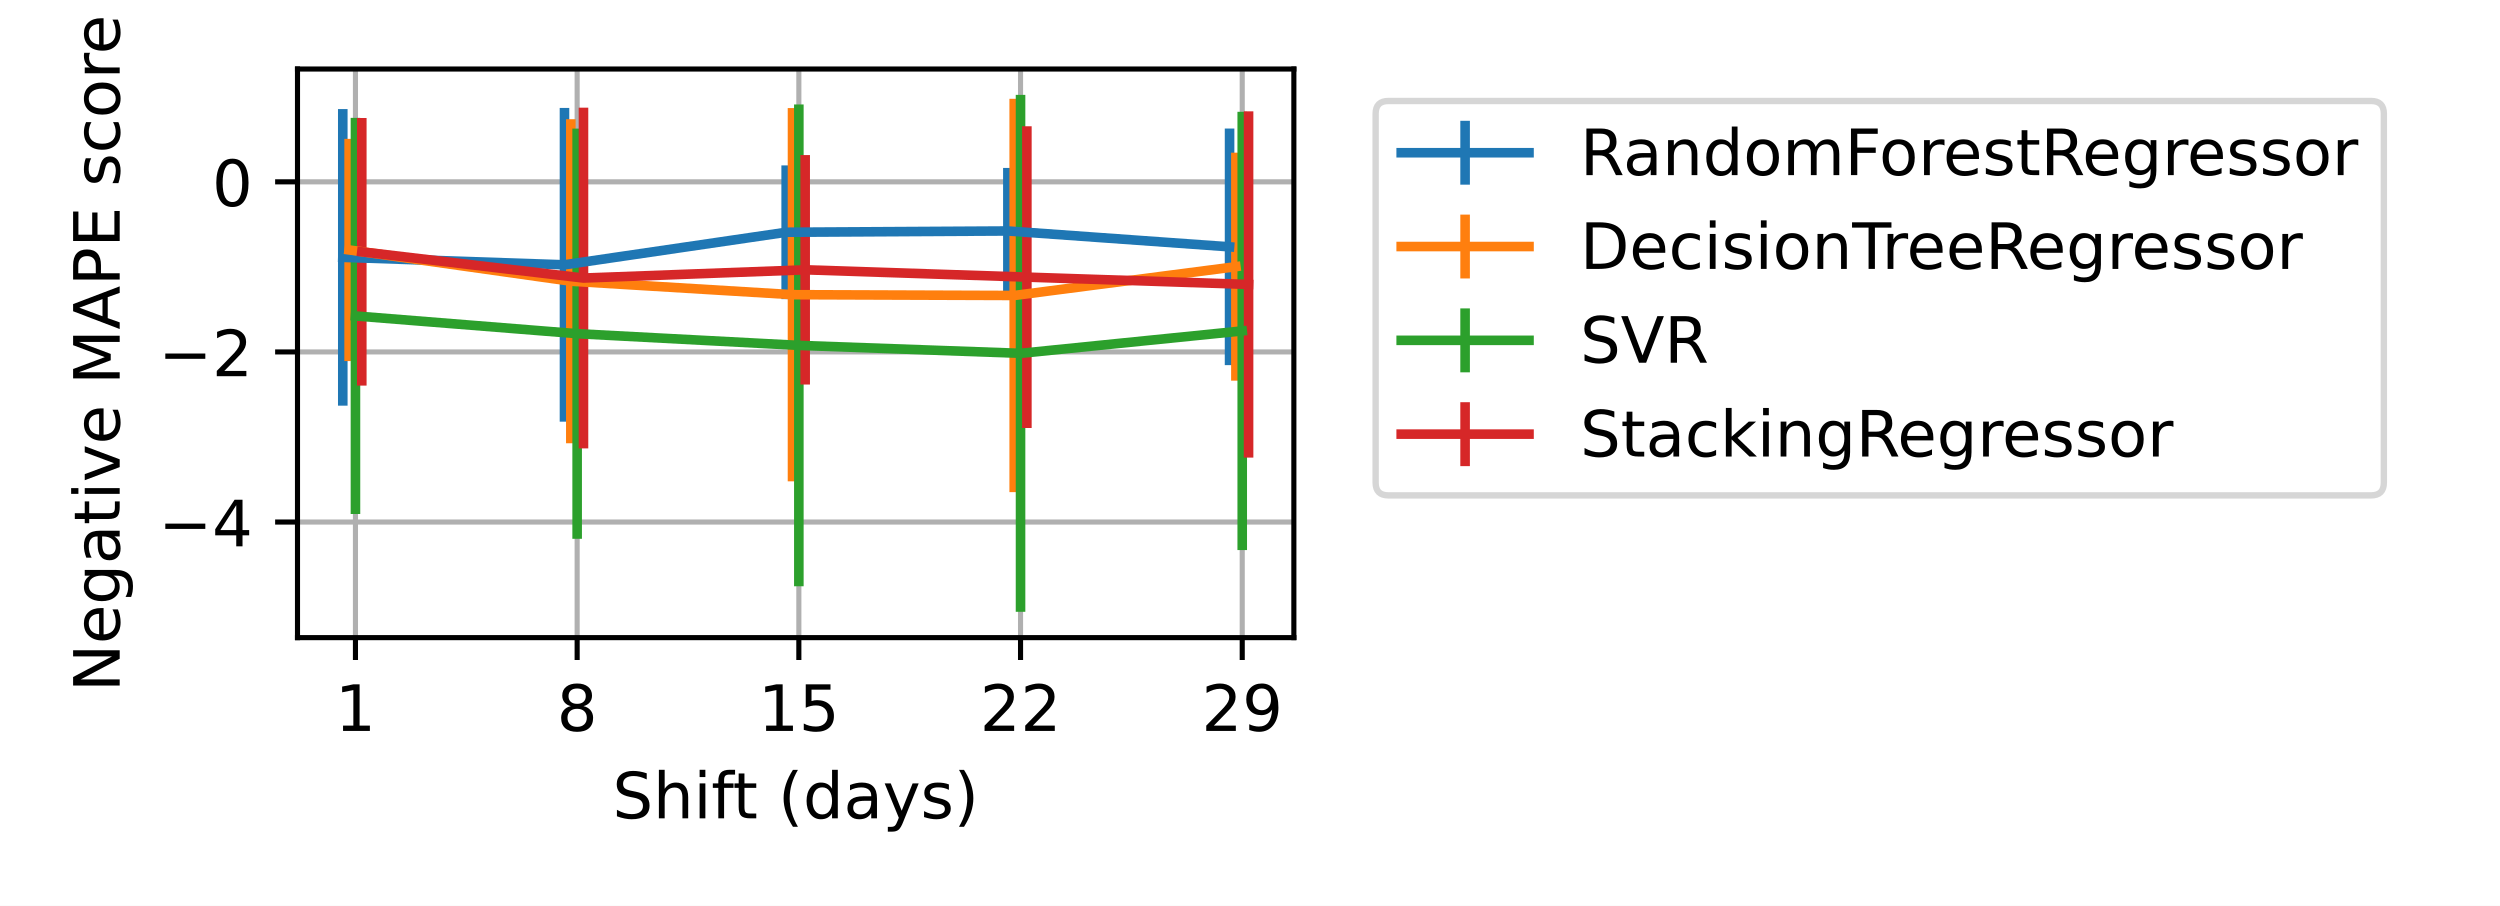
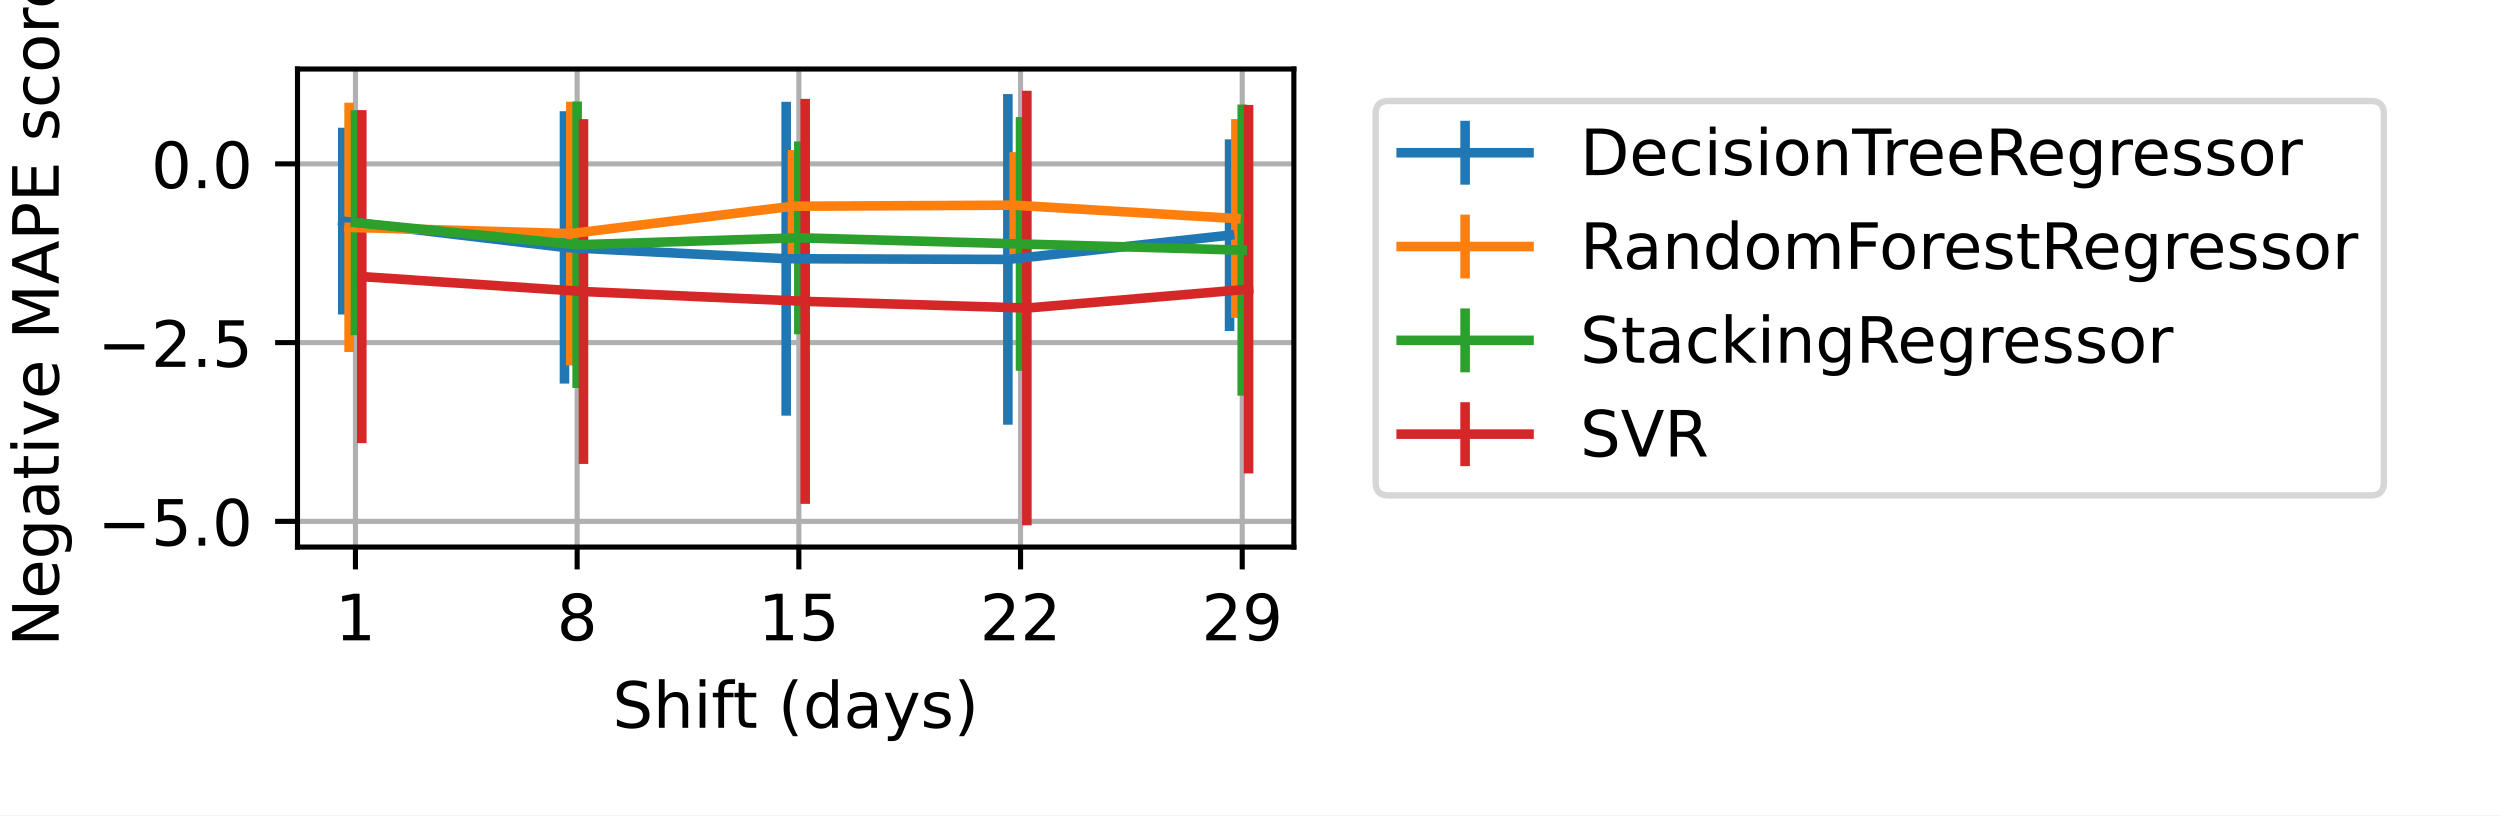
- <svg xmlns="http://www.w3.org/2000/svg" xmlns:xlink="http://www.w3.org/1999/xlink" height="141.732pt" version="1.1" viewBox="0 0 391.181 141.732" width="391.181pt">
+ <svg xmlns="http://www.w3.org/2000/svg" xmlns:xlink="http://www.w3.org/1999/xlink" height="127.559pt" version="1.1" viewBox="0 0 391.181 127.559" width="391.181pt">
  <defs>
    <style type="text/css">*{stroke-linecap:butt;stroke-linejoin:round;}</style>
  </defs>
  <g id="figure_1">
    <g id="patch_1">
-       <path d="M 0 141.732  L 391.181 141.732  L 391.181 0  L 0 0  z " style="fill:#ffffff;" />
+       <path d="M 0 127.559  L 391.181 127.559  L 391.181 0  L 0 0  z " style="fill:#ffffff;" />
    </g>
    <g id="axes_1">
      <g id="patch_2">
-         <path d="M 46.55 99.772  L 202.453 99.772  L 202.453 10.8  L 46.55 10.8  z " style="fill:#ffffff;" />
+         <path d="M 46.55 85.599  L 202.453 85.599  L 202.453 10.8  L 46.55 10.8  z " style="fill:#ffffff;" />
      </g>
      <g id="matplotlib.axis_1">
        <g id="xtick_1">
          <g id="line2d_1">
-             <path clip-path="url(#p290bc2256a)" d="M 55.619 99.772  L 55.619 10.8  " style="fill:none;stroke:#b0b0b0;stroke-linecap:square;stroke-width:0.8;" />
+             <path clip-path="url(#p3c554e17c8)" d="M 55.619 85.599  L 55.619 10.8  " style="fill:none;stroke:#b0b0b0;stroke-linecap:square;stroke-width:0.8;" />
          </g>
          <g id="line2d_2">
            <defs>
-               <path d="M 0 0  L 0 3.5  " id="m33252df180" style="stroke:#000000;stroke-width:0.8;" />
-             </defs>
-             <g>
-               <use style="stroke:#000000;stroke-width:0.8;" x="55.619" xlink:href="#m33252df180" y="99.772" />
+               <path d="M 0 0  L 0 3.5  " id="m504c24f1c9" style="stroke:#000000;stroke-width:0.8;" />
+             </defs>
+             <g>
+               <use style="stroke:#000000;stroke-width:0.8;" x="55.619" xlink:href="#m504c24f1c9" y="85.599" />
            </g>
          </g>
          <g id="text_1">
-             <g transform="translate(52.43748 114.3707)scale(0.1 -0.1)">
+             <g transform="translate(52.43748 100.1975)scale(0.1 -0.1)">
              <defs>
                <path d="M 794 531  L 1825 531  L 1825 4091  L 703 3866  L 703 4441  L 1819 4666  L 2450 4666  L 2450 531  L 3481 531  L 3481 0  L 794 0  L 794 531  z " id="DejaVuSans-31" transform="scale(0.015625)" />
              </defs>
              <use xlink:href="#DejaVuSans-31" />
            </g>
          </g>
        </g>
        <g id="xtick_2">
          <g id="line2d_3">
-             <path clip-path="url(#p290bc2256a)" d="M 90.308 99.772  L 90.308 10.8  " style="fill:none;stroke:#b0b0b0;stroke-linecap:square;stroke-width:0.8;" />
+             <path clip-path="url(#p3c554e17c8)" d="M 90.308 85.599  L 90.308 10.8  " style="fill:none;stroke:#b0b0b0;stroke-linecap:square;stroke-width:0.8;" />
          </g>
          <g id="line2d_4">
            <g>
-               <use style="stroke:#000000;stroke-width:0.8;" x="90.308" xlink:href="#m33252df180" y="99.772" />
+               <use style="stroke:#000000;stroke-width:0.8;" x="90.308" xlink:href="#m504c24f1c9" y="85.599" />
            </g>
          </g>
          <g id="text_2">
-             <g transform="translate(87.1266 114.3707)scale(0.1 -0.1)">
+             <g transform="translate(87.1266 100.1975)scale(0.1 -0.1)">
              <defs>
                <path d="M 2034 2216  Q 1584 2216 1326 1975  Q 1069 1734 1069 1313  Q 1069 891 1326 650  Q 1584 409 2034 409  Q 2484 409 2743 651  Q 3003 894 3003 1313  Q 3003 1734 2745 1975  Q 2488 2216 2034 2216  z M 1403 2484  Q 997 2584 770 2862  Q 544 3141 544 3541  Q 544 4100 942 4425  Q 1341 4750 2034 4750  Q 2731 4750 3128 4425  Q 3525 4100 3525 3541  Q 3525 3141 3298 2862  Q 3072 2584 2669 2484  Q 3125 2378 3379 2068  Q 3634 1759 3634 1313  Q 3634 634 3220 271  Q 2806 -91 2034 -91  Q 1263 -91 848 271  Q 434 634 434 1313  Q 434 1759 690 2068  Q 947 2378 1403 2484  z M 1172 3481  Q 1172 3119 1398 2916  Q 1625 2713 2034 2713  Q 2441 2713 2670 2916  Q 2900 3119 2900 3481  Q 2900 3844 2670 4047  Q 2441 4250 2034 4250  Q 1625 4250 1398 4047  Q 1172 3844 1172 3481  z " id="DejaVuSans-38" transform="scale(0.015625)" />
              </defs>
              <use xlink:href="#DejaVuSans-38" />
            </g>
          </g>
        </g>
        <g id="xtick_3">
          <g id="line2d_5">
-             <path clip-path="url(#p290bc2256a)" d="M 124.997 99.772  L 124.997 10.8  " style="fill:none;stroke:#b0b0b0;stroke-linecap:square;stroke-width:0.8;" />
+             <path clip-path="url(#p3c554e17c8)" d="M 124.997 85.599  L 124.997 10.8  " style="fill:none;stroke:#b0b0b0;stroke-linecap:square;stroke-width:0.8;" />
          </g>
          <g id="line2d_6">
            <g>
-               <use style="stroke:#000000;stroke-width:0.8;" x="124.997" xlink:href="#m33252df180" y="99.772" />
+               <use style="stroke:#000000;stroke-width:0.8;" x="124.997" xlink:href="#m504c24f1c9" y="85.599" />
            </g>
          </g>
          <g id="text_3">
-             <g transform="translate(118.6345 114.3707)scale(0.1 -0.1)">
+             <g transform="translate(118.6345 100.1975)scale(0.1 -0.1)">
              <defs>
                <path d="M 691 4666  L 3169 4666  L 3169 4134  L 1269 4134  L 1269 2991  Q 1406 3038 1543 3061  Q 1681 3084 1819 3084  Q 2600 3084 3056 2656  Q 3513 2228 3513 1497  Q 3513 744 3044 326  Q 2575 -91 1722 -91  Q 1428 -91 1123 -41  Q 819 9 494 109  L 494 744  Q 775 591 1075 516  Q 1375 441 1709 441  Q 2250 441 2565 725  Q 2881 1009 2881 1497  Q 2881 1984 2565 2268  Q 2250 2553 1709 2553  Q 1456 2553 1204 2497  Q 953 2441 691 2322  L 691 4666  z " id="DejaVuSans-35" transform="scale(0.015625)" />
              </defs>
              <use xlink:href="#DejaVuSans-31" />
              <use x="63.623" xlink:href="#DejaVuSans-35" />
            </g>
          </g>
        </g>
        <g id="xtick_4">
          <g id="line2d_7">
-             <path clip-path="url(#p290bc2256a)" d="M 159.686 99.772  L 159.686 10.8  " style="fill:none;stroke:#b0b0b0;stroke-linecap:square;stroke-width:0.8;" />
+             <path clip-path="url(#p3c554e17c8)" d="M 159.686 85.599  L 159.686 10.8  " style="fill:none;stroke:#b0b0b0;stroke-linecap:square;stroke-width:0.8;" />
          </g>
          <g id="line2d_8">
            <g>
-               <use style="stroke:#000000;stroke-width:0.8;" x="159.686" xlink:href="#m33252df180" y="99.772" />
+               <use style="stroke:#000000;stroke-width:0.8;" x="159.686" xlink:href="#m504c24f1c9" y="85.599" />
            </g>
          </g>
          <g id="text_4">
-             <g transform="translate(153.3236 114.3707)scale(0.1 -0.1)">
+             <g transform="translate(153.3236 100.1975)scale(0.1 -0.1)">
              <defs>
                <path d="M 1228 531  L 3431 531  L 3431 0  L 469 0  L 469 531  Q 828 903 1448 1529  Q 2069 2156 2228 2338  Q 2531 2678 2651 2914  Q 2772 3150 2772 3378  Q 2772 3750 2511 3984  Q 2250 4219 1831 4219  Q 1534 4219 1204 4116  Q 875 4013 500 3803  L 500 4441  Q 881 4594 1212 4672  Q 1544 4750 1819 4750  Q 2544 4750 2975 4387  Q 3406 4025 3406 3419  Q 3406 3131 3298 2873  Q 3191 2616 2906 2266  Q 2828 2175 2409 1742  Q 1991 1309 1228 531  z " id="DejaVuSans-32" transform="scale(0.015625)" />
              </defs>
              <use xlink:href="#DejaVuSans-32" />
              <use x="63.623" xlink:href="#DejaVuSans-32" />
            </g>
          </g>
        </g>
        <g id="xtick_5">
          <g id="line2d_9">
-             <path clip-path="url(#p290bc2256a)" d="M 194.375 99.772  L 194.375 10.8  " style="fill:none;stroke:#b0b0b0;stroke-linecap:square;stroke-width:0.8;" />
+             <path clip-path="url(#p3c554e17c8)" d="M 194.375 85.599  L 194.375 10.8  " style="fill:none;stroke:#b0b0b0;stroke-linecap:square;stroke-width:0.8;" />
          </g>
          <g id="line2d_10">
            <g>
-               <use style="stroke:#000000;stroke-width:0.8;" x="194.375" xlink:href="#m33252df180" y="99.772" />
+               <use style="stroke:#000000;stroke-width:0.8;" x="194.375" xlink:href="#m504c24f1c9" y="85.599" />
            </g>
          </g>
          <g id="text_5">
-             <g transform="translate(188.0127 114.3707)scale(0.1 -0.1)">
+             <g transform="translate(188.0127 100.1975)scale(0.1 -0.1)">
              <defs>
                <path d="M 703 97  L 703 672  Q 941 559 1184 500  Q 1428 441 1663 441  Q 2288 441 2617 861  Q 2947 1281 2994 2138  Q 2813 1869 2534 1725  Q 2256 1581 1919 1581  Q 1219 1581 811 2004  Q 403 2428 403 3163  Q 403 3881 828 4315  Q 1253 4750 1959 4750  Q 2769 4750 3195 4129  Q 3622 3509 3622 2328  Q 3622 1225 3098 567  Q 2575 -91 1691 -91  Q 1453 -91 1209 -44  Q 966 3 703 97  z M 1959 2075  Q 2384 2075 2632 2365  Q 2881 2656 2881 3163  Q 2881 3666 2632 3958  Q 2384 4250 1959 4250  Q 1534 4250 1286 3958  Q 1038 3666 1038 3163  Q 1038 2656 1286 2365  Q 1534 2075 1959 2075  z " id="DejaVuSans-39" transform="scale(0.015625)" />
              </defs>
              <use xlink:href="#DejaVuSans-32" />
              <use x="63.623" xlink:href="#DejaVuSans-39" />
            </g>
          </g>
        </g>
        <g id="text_6">
-           <g transform="translate(95.8436 128.0488)scale(0.1 -0.1)">
+           <g transform="translate(95.8436 113.8756)scale(0.1 -0.1)">
            <defs>
              <path d="M 3425 4513  L 3425 3897  Q 3066 4069 2747 4153  Q 2428 4238 2131 4238  Q 1616 4238 1336 4038  Q 1056 3838 1056 3469  Q 1056 3159 1242 3001  Q 1428 2844 1947 2747  L 2328 2669  Q 3034 2534 3370 2195  Q 3706 1856 3706 1288  Q 3706 609 3251 259  Q 2797 -91 1919 -91  Q 1588 -91 1214 -16  Q 841 59 441 206  L 441 856  Q 825 641 1194 531  Q 1563 422 1919 422  Q 2459 422 2753 634  Q 3047 847 3047 1241  Q 3047 1584 2836 1778  Q 2625 1972 2144 2069  L 1759 2144  Q 1053 2284 737 2584  Q 422 2884 422 3419  Q 422 4038 858 4394  Q 1294 4750 2059 4750  Q 2388 4750 2728 4690  Q 3069 4631 3425 4513  z " id="DejaVuSans-53" transform="scale(0.015625)" />
              <path d="M 3513 2113  L 3513 0  L 2938 0  L 2938 2094  Q 2938 2591 2744 2837  Q 2550 3084 2163 3084  Q 1697 3084 1428 2787  Q 1159 2491 1159 1978  L 1159 0  L 581 0  L 581 4863  L 1159 4863  L 1159 2956  Q 1366 3272 1645 3428  Q 1925 3584 2291 3584  Q 2894 3584 3203 3211  Q 3513 2838 3513 2113  z " id="DejaVuSans-68" transform="scale(0.015625)" />
              <path d="M 603 3500  L 1178 3500  L 1178 0  L 603 0  L 603 3500  z M 603 4863  L 1178 4863  L 1178 4134  L 603 4134  L 603 4863  z " id="DejaVuSans-69" transform="scale(0.015625)" />
              <path d="M 2375 4863  L 2375 4384  L 1825 4384  Q 1516 4384 1395 4259  Q 1275 4134 1275 3809  L 1275 3500  L 2222 3500  L 2222 3053  L 1275 3053  L 1275 0  L 697 0  L 697 3053  L 147 3053  L 147 3500  L 697 3500  L 697 3744  Q 697 4328 969 4595  Q 1241 4863 1831 4863  L 2375 4863  z " id="DejaVuSans-66" transform="scale(0.015625)" />
              <path d="M 1172 4494  L 1172 3500  L 2356 3500  L 2356 3053  L 1172 3053  L 1172 1153  Q 1172 725 1289 603  Q 1406 481 1766 481  L 2356 481  L 2356 0  L 1766 0  Q 1100 0 847 248  Q 594 497 594 1153  L 594 3053  L 172 3053  L 172 3500  L 594 3500  L 594 4494  L 1172 4494  z " id="DejaVuSans-74" transform="scale(0.015625)" />
              <path id="DejaVuSans-20" transform="scale(0.015625)" />
              <path d="M 1984 4856  Q 1566 4138 1362 3434  Q 1159 2731 1159 2009  Q 1159 1288 1364 580  Q 1569 -128 1984 -844  L 1484 -844  Q 1016 -109 783 600  Q 550 1309 550 2009  Q 550 2706 781 3412  Q 1013 4119 1484 4856  L 1984 4856  z " id="DejaVuSans-28" transform="scale(0.015625)" />
              <path d="M 2906 2969  L 2906 4863  L 3481 4863  L 3481 0  L 2906 0  L 2906 525  Q 2725 213 2448 61  Q 2172 -91 1784 -91  Q 1150 -91 751 415  Q 353 922 353 1747  Q 353 2572 751 3078  Q 1150 3584 1784 3584  Q 2172 3584 2448 3432  Q 2725 3281 2906 2969  z M 947 1747  Q 947 1113 1208 752  Q 1469 391 1925 391  Q 2381 391 2643 752  Q 2906 1113 2906 1747  Q 2906 2381 2643 2742  Q 2381 3103 1925 3103  Q 1469 3103 1208 2742  Q 947 2381 947 1747  z " id="DejaVuSans-64" transform="scale(0.015625)" />
              <path d="M 2194 1759  Q 1497 1759 1228 1600  Q 959 1441 959 1056  Q 959 750 1161 570  Q 1363 391 1709 391  Q 2188 391 2477 730  Q 2766 1069 2766 1631  L 2766 1759  L 2194 1759  z M 3341 1997  L 3341 0  L 2766 0  L 2766 531  Q 2569 213 2275 61  Q 1981 -91 1556 -91  Q 1019 -91 701 211  Q 384 513 384 1019  Q 384 1609 779 1909  Q 1175 2209 1959 2209  L 2766 2209  L 2766 2266  Q 2766 2663 2505 2880  Q 2244 3097 1772 3097  Q 1472 3097 1187 3025  Q 903 2953 641 2809  L 641 3341  Q 956 3463 1253 3523  Q 1550 3584 1831 3584  Q 2591 3584 2966 3190  Q 3341 2797 3341 1997  z " id="DejaVuSans-61" transform="scale(0.015625)" />
              <path d="M 2059 -325  Q 1816 -950 1584 -1140  Q 1353 -1331 966 -1331  L 506 -1331  L 506 -850  L 844 -850  Q 1081 -850 1212 -737  Q 1344 -625 1503 -206  L 1606 56  L 191 3500  L 800 3500  L 1894 763  L 2988 3500  L 3597 3500  L 2059 -325  z " id="DejaVuSans-79" transform="scale(0.015625)" />
              <path d="M 2834 3397  L 2834 2853  Q 2591 2978 2328 3040  Q 2066 3103 1784 3103  Q 1356 3103 1142 2972  Q 928 2841 928 2578  Q 928 2378 1081 2264  Q 1234 2150 1697 2047  L 1894 2003  Q 2506 1872 2764 1633  Q 3022 1394 3022 966  Q 3022 478 2636 193  Q 2250 -91 1575 -91  Q 1294 -91 989 -36  Q 684 19 347 128  L 347 722  Q 666 556 975 473  Q 1284 391 1588 391  Q 1994 391 2212 530  Q 2431 669 2431 922  Q 2431 1156 2273 1281  Q 2116 1406 1581 1522  L 1381 1569  Q 847 1681 609 1914  Q 372 2147 372 2553  Q 372 3047 722 3315  Q 1072 3584 1716 3584  Q 2034 3584 2315 3537  Q 2597 3491 2834 3397  z " id="DejaVuSans-73" transform="scale(0.015625)" />
              <path d="M 513 4856  L 1013 4856  Q 1481 4119 1714 3412  Q 1947 2706 1947 2009  Q 1947 1309 1714 600  Q 1481 -109 1013 -844  L 513 -844  Q 928 -128 1133 580  Q 1338 1288 1338 2009  Q 1338 2731 1133 3434  Q 928 4138 513 4856  z " id="DejaVuSans-29" transform="scale(0.015625)" />
            </defs>
            <use xlink:href="#DejaVuSans-53" />
            <use x="63.477" xlink:href="#DejaVuSans-68" />
            <use x="126.855" xlink:href="#DejaVuSans-69" />
            <use x="154.639" xlink:href="#DejaVuSans-66" />
            <use x="188.094" xlink:href="#DejaVuSans-74" />
            <use x="227.303" xlink:href="#DejaVuSans-20" />
            <use x="259.09" xlink:href="#DejaVuSans-28" />
            <use x="298.104" xlink:href="#DejaVuSans-64" />
            <use x="361.58" xlink:href="#DejaVuSans-61" />
            <use x="422.859" xlink:href="#DejaVuSans-79" />
            <use x="482.039" xlink:href="#DejaVuSans-73" />
            <use x="534.139" xlink:href="#DejaVuSans-29" />
          </g>
        </g>
      </g>
      <g id="matplotlib.axis_2">
        <g id="ytick_1">
          <g id="line2d_11">
-             <path clip-path="url(#p290bc2256a)" d="M 46.55 81.682  L 202.453 81.682  " style="fill:none;stroke:#b0b0b0;stroke-linecap:square;stroke-width:0.8;" />
+             <path clip-path="url(#p3c554e17c8)" d="M 46.55 81.578  L 202.453 81.578  " style="fill:none;stroke:#b0b0b0;stroke-linecap:square;stroke-width:0.8;" />
          </g>
          <g id="line2d_12">
            <defs>
-               <path d="M 0 0  L -3.5 0  " id="m56e9bb2594" style="stroke:#000000;stroke-width:0.8;" />
-             </defs>
-             <g>
-               <use style="stroke:#000000;stroke-width:0.8;" x="46.55" xlink:href="#m56e9bb2594" y="81.682" />
+               <path d="M 0 0  L -3.5 0  " id="m5c4b91900d" style="stroke:#000000;stroke-width:0.8;" />
+             </defs>
+             <g>
+               <use style="stroke:#000000;stroke-width:0.8;" x="46.55" xlink:href="#m5c4b91900d" y="81.578" />
            </g>
          </g>
          <g id="text_7">
-             <g transform="translate(24.80781 85.48083)scale(0.1 -0.1)">
+             <g transform="translate(15.26719 85.37709)scale(0.1 -0.1)">
              <defs>
                <path d="M 678 2272  L 4684 2272  L 4684 1741  L 678 1741  L 678 2272  z " id="DejaVuSans-2212" transform="scale(0.015625)" />
-                 <path d="M 2419 4116  L 825 1625  L 2419 1625  L 2419 4116  z M 2253 4666  L 3047 4666  L 3047 1625  L 3713 1625  L 3713 1100  L 3047 1100  L 3047 0  L 2419 0  L 2419 1100  L 313 1100  L 313 1709  L 2253 4666  z " id="DejaVuSans-34" transform="scale(0.015625)" />
+                 <path d="M 684 794  L 1344 794  L 1344 0  L 684 0  L 684 794  z " id="DejaVuSans-2e" transform="scale(0.015625)" />
+                 <path d="M 2034 4250  Q 1547 4250 1301 3770  Q 1056 3291 1056 2328  Q 1056 1369 1301 889  Q 1547 409 2034 409  Q 2525 409 2770 889  Q 3016 1369 3016 2328  Q 3016 3291 2770 3770  Q 2525 4250 2034 4250  z M 2034 4750  Q 2819 4750 3233 4129  Q 3647 3509 3647 2328  Q 3647 1150 3233 529  Q 2819 -91 2034 -91  Q 1250 -91 836 529  Q 422 1150 422 2328  Q 422 3509 836 4129  Q 1250 4750 2034 4750  z " id="DejaVuSans-30" transform="scale(0.015625)" />
              </defs>
              <use xlink:href="#DejaVuSans-2212" />
-               <use x="83.789" xlink:href="#DejaVuSans-34" />
+               <use x="83.789" xlink:href="#DejaVuSans-35" />
+               <use x="147.412" xlink:href="#DejaVuSans-2e" />
+               <use x="179.199" xlink:href="#DejaVuSans-30" />
            </g>
          </g>
        </g>
        <g id="ytick_2">
          <g id="line2d_13">
-             <path clip-path="url(#p290bc2256a)" d="M 46.55 55.067  L 202.453 55.067  " style="fill:none;stroke:#b0b0b0;stroke-linecap:square;stroke-width:0.8;" />
+             <path clip-path="url(#p3c554e17c8)" d="M 46.55 53.609  L 202.453 53.609  " style="fill:none;stroke:#b0b0b0;stroke-linecap:square;stroke-width:0.8;" />
          </g>
          <g id="line2d_14">
            <g>
-               <use style="stroke:#000000;stroke-width:0.8;" x="46.55" xlink:href="#m56e9bb2594" y="55.067" />
+               <use style="stroke:#000000;stroke-width:0.8;" x="46.55" xlink:href="#m5c4b91900d" y="53.609" />
            </g>
          </g>
          <g id="text_8">
-             <g transform="translate(24.80781 58.86576)scale(0.1 -0.1)">
+             <g transform="translate(15.26719 57.40795)scale(0.1 -0.1)">
              <use xlink:href="#DejaVuSans-2212" />
              <use x="83.789" xlink:href="#DejaVuSans-32" />
+               <use x="147.412" xlink:href="#DejaVuSans-2e" />
+               <use x="179.199" xlink:href="#DejaVuSans-35" />
            </g>
          </g>
        </g>
        <g id="ytick_3">
          <g id="line2d_15">
-             <path clip-path="url(#p290bc2256a)" d="M 46.55 28.451  L 202.453 28.451  " style="fill:none;stroke:#b0b0b0;stroke-linecap:square;stroke-width:0.8;" />
+             <path clip-path="url(#p3c554e17c8)" d="M 46.55 25.64  L 202.453 25.64  " style="fill:none;stroke:#b0b0b0;stroke-linecap:square;stroke-width:0.8;" />
          </g>
          <g id="line2d_16">
            <g>
-               <use style="stroke:#000000;stroke-width:0.8;" x="46.55" xlink:href="#m56e9bb2594" y="28.451" />
+               <use style="stroke:#000000;stroke-width:0.8;" x="46.55" xlink:href="#m5c4b91900d" y="25.64" />
            </g>
          </g>
          <g id="text_9">
-             <g transform="translate(33.1875 32.25068)scale(0.1 -0.1)">
-               <defs>
-                 <path d="M 2034 4250  Q 1547 4250 1301 3770  Q 1056 3291 1056 2328  Q 1056 1369 1301 889  Q 1547 409 2034 409  Q 2525 409 2770 889  Q 3016 1369 3016 2328  Q 3016 3291 2770 3770  Q 2525 4250 2034 4250  z M 2034 4750  Q 2819 4750 3233 4129  Q 3647 3509 3647 2328  Q 3647 1150 3233 529  Q 2819 -91 2034 -91  Q 1250 -91 836 529  Q 422 1150 422 2328  Q 422 3509 836 4129  Q 1250 4750 2034 4750  z " id="DejaVuSans-30" transform="scale(0.015625)" />
-               </defs>
+             <g transform="translate(23.64688 29.43882)scale(0.1 -0.1)">
              <use xlink:href="#DejaVuSans-30" />
+               <use x="63.623" xlink:href="#DejaVuSans-2e" />
+               <use x="95.41" xlink:href="#DejaVuSans-30" />
            </g>
          </g>
        </g>
        <g id="text_10">
-           <g transform="translate(18.72812 108.2463)rotate(-90)scale(0.1 -0.1)">
+           <g transform="translate(9.1875 101.1597)rotate(-90)scale(0.1 -0.1)">
            <defs>
              <path d="M 628 4666  L 1478 4666  L 3547 763  L 3547 4666  L 4159 4666  L 4159 0  L 3309 0  L 1241 3903  L 1241 0  L 628 0  L 628 4666  z " id="DejaVuSans-4e" transform="scale(0.015625)" />
              <path d="M 3597 1894  L 3597 1613  L 953 1613  Q 991 1019 1311 708  Q 1631 397 2203 397  Q 2534 397 2845 478  Q 3156 559 3463 722  L 3463 178  Q 3153 47 2828 -22  Q 2503 -91 2169 -91  Q 1331 -91 842 396  Q 353 884 353 1716  Q 353 2575 817 3079  Q 1281 3584 2069 3584  Q 2775 3584 3186 3129  Q 3597 2675 3597 1894  z M 3022 2063  Q 3016 2534 2758 2815  Q 2500 3097 2075 3097  Q 1594 3097 1305 2825  Q 1016 2553 972 2059  L 3022 2063  z " id="DejaVuSans-65" transform="scale(0.015625)" />
              <path d="M 2906 1791  Q 2906 2416 2648 2759  Q 2391 3103 1925 3103  Q 1463 3103 1205 2759  Q 947 2416 947 1791  Q 947 1169 1205 825  Q 1463 481 1925 481  Q 2391 481 2648 825  Q 2906 1169 2906 1791  z M 3481 434  Q 3481 -459 3084 -895  Q 2688 -1331 1869 -1331  Q 1566 -1331 1297 -1286  Q 1028 -1241 775 -1147  L 775 -588  Q 1028 -725 1275 -790  Q 1522 -856 1778 -856  Q 2344 -856 2625 -561  Q 2906 -266 2906 331  L 2906 616  Q 2728 306 2450 153  Q 2172 0 1784 0  Q 1141 0 747 490  Q 353 981 353 1791  Q 353 2603 747 3093  Q 1141 3584 1784 3584  Q 2172 3584 2450 3431  Q 2728 3278 2906 2969  L 2906 3500  L 3481 3500  L 3481 434  z " id="DejaVuSans-67" transform="scale(0.015625)" />
              <path d="M 191 3500  L 800 3500  L 1894 563  L 2988 3500  L 3597 3500  L 2284 0  L 1503 0  L 191 3500  z " id="DejaVuSans-76" transform="scale(0.015625)" />
              <path d="M 628 4666  L 1569 4666  L 2759 1491  L 3956 4666  L 4897 4666  L 4897 0  L 4281 0  L 4281 4097  L 3078 897  L 2444 897  L 1241 4097  L 1241 0  L 628 0  L 628 4666  z " id="DejaVuSans-4d" transform="scale(0.015625)" />
              <path d="M 2188 4044  L 1331 1722  L 3047 1722  L 2188 4044  z M 1831 4666  L 2547 4666  L 4325 0  L 3669 0  L 3244 1197  L 1141 1197  L 716 0  L 50 0  L 1831 4666  z " id="DejaVuSans-41" transform="scale(0.015625)" />
              <path d="M 1259 4147  L 1259 2394  L 2053 2394  Q 2494 2394 2734 2622  Q 2975 2850 2975 3272  Q 2975 3691 2734 3919  Q 2494 4147 2053 4147  L 1259 4147  z M 628 4666  L 2053 4666  Q 2838 4666 3239 4311  Q 3641 3956 3641 3272  Q 3641 2581 3239 2228  Q 2838 1875 2053 1875  L 1259 1875  L 1259 0  L 628 0  L 628 4666  z " id="DejaVuSans-50" transform="scale(0.015625)" />
              <path d="M 628 4666  L 3578 4666  L 3578 4134  L 1259 4134  L 1259 2753  L 3481 2753  L 3481 2222  L 1259 2222  L 1259 531  L 3634 531  L 3634 0  L 628 0  L 628 4666  z " id="DejaVuSans-45" transform="scale(0.015625)" />
              <path d="M 3122 3366  L 3122 2828  Q 2878 2963 2633 3030  Q 2388 3097 2138 3097  Q 1578 3097 1268 2742  Q 959 2388 959 1747  Q 959 1106 1268 751  Q 1578 397 2138 397  Q 2388 397 2633 464  Q 2878 531 3122 666  L 3122 134  Q 2881 22 2623 -34  Q 2366 -91 2075 -91  Q 1284 -91 818 406  Q 353 903 353 1747  Q 353 2603 823 3093  Q 1294 3584 2113 3584  Q 2378 3584 2631 3529  Q 2884 3475 3122 3366  z " id="DejaVuSans-63" transform="scale(0.015625)" />
              <path d="M 1959 3097  Q 1497 3097 1228 2736  Q 959 2375 959 1747  Q 959 1119 1226 758  Q 1494 397 1959 397  Q 2419 397 2687 759  Q 2956 1122 2956 1747  Q 2956 2369 2687 2733  Q 2419 3097 1959 3097  z M 1959 3584  Q 2709 3584 3137 3096  Q 3566 2609 3566 1747  Q 3566 888 3137 398  Q 2709 -91 1959 -91  Q 1206 -91 779 398  Q 353 888 353 1747  Q 353 2609 779 3096  Q 1206 3584 1959 3584  z " id="DejaVuSans-6f" transform="scale(0.015625)" />
              <path d="M 2631 2963  Q 2534 3019 2420 3045  Q 2306 3072 2169 3072  Q 1681 3072 1420 2755  Q 1159 2438 1159 1844  L 1159 0  L 581 0  L 581 3500  L 1159 3500  L 1159 2956  Q 1341 3275 1631 3429  Q 1922 3584 2338 3584  Q 2397 3584 2469 3576  Q 2541 3569 2628 3553  L 2631 2963  z " id="DejaVuSans-72" transform="scale(0.015625)" />
            </defs>
            <use xlink:href="#DejaVuSans-4e" />
            <use x="74.805" xlink:href="#DejaVuSans-65" />
            <use x="136.328" xlink:href="#DejaVuSans-67" />
            <use x="199.805" xlink:href="#DejaVuSans-61" />
            <use x="261.084" xlink:href="#DejaVuSans-74" />
            <use x="300.293" xlink:href="#DejaVuSans-69" />
            <use x="328.076" xlink:href="#DejaVuSans-76" />
            <use x="387.256" xlink:href="#DejaVuSans-65" />
            <use x="448.779" xlink:href="#DejaVuSans-20" />
            <use x="480.566" xlink:href="#DejaVuSans-4d" />
            <use x="566.846" xlink:href="#DejaVuSans-41" />
            <use x="635.254" xlink:href="#DejaVuSans-50" />
            <use x="695.557" xlink:href="#DejaVuSans-45" />
            <use x="758.74" xlink:href="#DejaVuSans-20" />
            <use x="790.527" xlink:href="#DejaVuSans-73" />
            <use x="842.627" xlink:href="#DejaVuSans-63" />
            <use x="897.607" xlink:href="#DejaVuSans-6f" />
            <use x="958.789" xlink:href="#DejaVuSans-72" />
            <use x="997.652" xlink:href="#DejaVuSans-65" />
          </g>
        </g>
      </g>
      <g id="LineCollection_1">
-         <path clip-path="url(#p290bc2256a)" d="M 53.636 63.472  L 53.636 17.064  " style="fill:none;stroke:#1f77b4;stroke-width:1.5;" />
-         <path clip-path="url(#p290bc2256a)" d="M 88.326 65.977  L 88.326 16.89  " style="fill:none;stroke:#1f77b4;stroke-width:1.5;" />
-         <path clip-path="url(#p290bc2256a)" d="M 123.015 46.801  L 123.015 25.878  " style="fill:none;stroke:#1f77b4;stroke-width:1.5;" />
-         <path clip-path="url(#p290bc2256a)" d="M 157.704 46.009  L 157.704 26.274  " style="fill:none;stroke:#1f77b4;stroke-width:1.5;" />
-         <path clip-path="url(#p290bc2256a)" d="M 192.393 57.133  L 192.393 20.117  " style="fill:none;stroke:#1f77b4;stroke-width:1.5;" />
+         <path clip-path="url(#p3c554e17c8)" d="M 53.636 49.214  L 53.636 19.985  " style="fill:none;stroke:#1f77b4;stroke-width:1.5;" />
+         <path clip-path="url(#p3c554e17c8)" d="M 88.326 60.027  L 88.326 17.402  " style="fill:none;stroke:#1f77b4;stroke-width:1.5;" />
+         <path clip-path="url(#p3c554e17c8)" d="M 123.015 65.036  L 123.015 15.933  " style="fill:none;stroke:#1f77b4;stroke-width:1.5;" />
+         <path clip-path="url(#p3c554e17c8)" d="M 157.704 66.46  L 157.704 14.72  " style="fill:none;stroke:#1f77b4;stroke-width:1.5;" />
+         <path clip-path="url(#p3c554e17c8)" d="M 192.393 51.796  L 192.393 21.803  " style="fill:none;stroke:#1f77b4;stroke-width:1.5;" />
      </g>
      <g id="LineCollection_2">
-         <path clip-path="url(#p290bc2256a)" d="M 54.628 56.493  L 54.628 21.725  " style="fill:none;stroke:#ff7f0e;stroke-width:1.5;" />
-         <path clip-path="url(#p290bc2256a)" d="M 89.317 69.355  L 89.317 18.653  " style="fill:none;stroke:#ff7f0e;stroke-width:1.5;" />
-         <path clip-path="url(#p290bc2256a)" d="M 124.006 75.313  L 124.006 16.906  " style="fill:none;stroke:#ff7f0e;stroke-width:1.5;" />
-         <path clip-path="url(#p290bc2256a)" d="M 158.695 77.006  L 158.695 15.463  " style="fill:none;stroke:#ff7f0e;stroke-width:1.5;" />
-         <path clip-path="url(#p290bc2256a)" d="M 193.384 59.564  L 193.384 23.888  " style="fill:none;stroke:#ff7f0e;stroke-width:1.5;" />
+         <path clip-path="url(#p3c554e17c8)" d="M 54.628 55.081  L 54.628 16.066  " style="fill:none;stroke:#ff7f0e;stroke-width:1.5;" />
+         <path clip-path="url(#p3c554e17c8)" d="M 89.317 57.187  L 89.317 15.92  " style="fill:none;stroke:#ff7f0e;stroke-width:1.5;" />
+         <path clip-path="url(#p3c554e17c8)" d="M 124.006 41.066  L 124.006 23.476  " style="fill:none;stroke:#ff7f0e;stroke-width:1.5;" />
+         <path clip-path="url(#p3c554e17c8)" d="M 158.695 40.4  L 158.695 23.809  " style="fill:none;stroke:#ff7f0e;stroke-width:1.5;" />
+         <path clip-path="url(#p3c554e17c8)" d="M 193.384 49.753  L 193.384 18.633  " style="fill:none;stroke:#ff7f0e;stroke-width:1.5;" />
      </g>
      <g id="LineCollection_3">
-         <path clip-path="url(#p290bc2256a)" d="M 55.619 80.431  L 55.619 18.447  " style="fill:none;stroke:#2ca02c;stroke-width:1.5;" />
-         <path clip-path="url(#p290bc2256a)" d="M 90.308 84.304  L 90.308 20.125  " style="fill:none;stroke:#2ca02c;stroke-width:1.5;" />
-         <path clip-path="url(#p290bc2256a)" d="M 124.997 91.737  L 124.997 16.351  " style="fill:none;stroke:#2ca02c;stroke-width:1.5;" />
-         <path clip-path="url(#p290bc2256a)" d="M 159.686 95.728  L 159.686 14.844  " style="fill:none;stroke:#2ca02c;stroke-width:1.5;" />
-         <path clip-path="url(#p290bc2256a)" d="M 194.375 86.069  L 194.375 17.49  " style="fill:none;stroke:#2ca02c;stroke-width:1.5;" />
+         <path clip-path="url(#p3c554e17c8)" d="M 55.619 52.446  L 55.619 17.246  " style="fill:none;stroke:#2ca02c;stroke-width:1.5;" />
+         <path clip-path="url(#p3c554e17c8)" d="M 90.308 60.709  L 90.308 15.884  " style="fill:none;stroke:#2ca02c;stroke-width:1.5;" />
+         <path clip-path="url(#p3c554e17c8)" d="M 124.997 52.303  L 124.997 22.122  " style="fill:none;stroke:#2ca02c;stroke-width:1.5;" />
+         <path clip-path="url(#p3c554e17c8)" d="M 159.686 58.022  L 159.686 18.327  " style="fill:none;stroke:#2ca02c;stroke-width:1.5;" />
+         <path clip-path="url(#p3c554e17c8)" d="M 194.375 61.912  L 194.375 16.362  " style="fill:none;stroke:#2ca02c;stroke-width:1.5;" />
      </g>
      <g id="LineCollection_4">
-         <path clip-path="url(#p290bc2256a)" d="M 56.61 60.337  L 56.61 18.468  " style="fill:none;stroke:#d62728;stroke-width:1.5;" />
-         <path clip-path="url(#p290bc2256a)" d="M 91.299 70.166  L 91.299 16.847  " style="fill:none;stroke:#d62728;stroke-width:1.5;" />
-         <path clip-path="url(#p290bc2256a)" d="M 125.988 60.167  L 125.988 24.267  " style="fill:none;stroke:#d62728;stroke-width:1.5;" />
-         <path clip-path="url(#p290bc2256a)" d="M 160.677 66.97  L 160.677 19.753  " style="fill:none;stroke:#d62728;stroke-width:1.5;" />
-         <path clip-path="url(#p290bc2256a)" d="M 195.366 71.597  L 195.366 17.416  " style="fill:none;stroke:#d62728;stroke-width:1.5;" />
+         <path clip-path="url(#p3c554e17c8)" d="M 56.61 69.339  L 56.61 17.228  " style="fill:none;stroke:#d62728;stroke-width:1.5;" />
+         <path clip-path="url(#p3c554e17c8)" d="M 91.299 72.595  L 91.299 18.64  " style="fill:none;stroke:#d62728;stroke-width:1.5;" />
+         <path clip-path="url(#p3c554e17c8)" d="M 125.988 78.844  L 125.988 15.466  " style="fill:none;stroke:#d62728;stroke-width:1.5;" />
+         <path clip-path="url(#p3c554e17c8)" d="M 160.677 82.199  L 160.677 14.2  " style="fill:none;stroke:#d62728;stroke-width:1.5;" />
+         <path clip-path="url(#p3c554e17c8)" d="M 195.366 74.079  L 195.366 16.424  " style="fill:none;stroke:#d62728;stroke-width:1.5;" />
      </g>
      <g id="line2d_17">
-         <path clip-path="url(#p290bc2256a)" d="M 53.636 40.268  L 88.326 41.433  L 123.015 36.34  L 157.704 36.142  L 192.393 38.625  " style="fill:none;stroke:#1f77b4;stroke-linecap:square;stroke-width:1.5;" />
+         <path clip-path="url(#p3c554e17c8)" d="M 53.636 34.599  L 88.326 38.715  L 123.015 40.485  L 157.704 40.59  L 192.393 36.799  " style="fill:none;stroke:#1f77b4;stroke-linecap:square;stroke-width:1.5;" />
      </g>
      <g id="line2d_18">
-         <path clip-path="url(#p290bc2256a)" d="M 54.628 39.109  L 89.317 44.004  L 124.006 46.109  L 158.695 46.235  L 193.384 41.726  " style="fill:none;stroke:#ff7f0e;stroke-linecap:square;stroke-width:1.5;" />
+         <path clip-path="url(#p3c554e17c8)" d="M 54.628 35.574  L 89.317 36.554  L 124.006 32.271  L 158.695 32.105  L 193.384 34.193  " style="fill:none;stroke:#ff7f0e;stroke-linecap:square;stroke-width:1.5;" />
      </g>
      <g id="line2d_19">
-         <path clip-path="url(#p290bc2256a)" d="M 55.619 49.439  L 90.308 52.214  L 124.997 54.044  L 159.686 55.286  L 194.375 51.779  " style="fill:none;stroke:#2ca02c;stroke-linecap:square;stroke-width:1.5;" />
+         <path clip-path="url(#p3c554e17c8)" d="M 55.619 34.846  L 90.308 38.297  L 124.997 37.212  L 159.686 38.174  L 194.375 39.137  " style="fill:none;stroke:#2ca02c;stroke-linecap:square;stroke-width:1.5;" />
      </g>
      <g id="line2d_20">
-         <path clip-path="url(#p290bc2256a)" d="M 56.61 39.402  L 91.299 43.507  L 125.988 42.217  L 160.677 43.361  L 195.366 44.507  " style="fill:none;stroke:#d62728;stroke-linecap:square;stroke-width:1.5;" />
+         <path clip-path="url(#p3c554e17c8)" d="M 56.61 43.284  L 91.299 45.617  L 125.988 47.155  L 160.677 48.2  L 195.366 45.251  " style="fill:none;stroke:#d62728;stroke-linecap:square;stroke-width:1.5;" />
      </g>
      <g id="patch_3">
-         <path d="M 46.55 99.772  L 46.55 10.8  " style="fill:none;stroke:#000000;stroke-linecap:square;stroke-linejoin:miter;stroke-width:0.8;" />
+         <path d="M 46.55 85.599  L 46.55 10.8  " style="fill:none;stroke:#000000;stroke-linecap:square;stroke-linejoin:miter;stroke-width:0.8;" />
      </g>
      <g id="patch_4">
-         <path d="M 202.453 99.772  L 202.453 10.8  " style="fill:none;stroke:#000000;stroke-linecap:square;stroke-linejoin:miter;stroke-width:0.8;" />
+         <path d="M 202.453 85.599  L 202.453 10.8  " style="fill:none;stroke:#000000;stroke-linecap:square;stroke-linejoin:miter;stroke-width:0.8;" />
      </g>
      <g id="patch_5">
-         <path d="M 46.55 99.772  L 202.453 99.772  " style="fill:none;stroke:#000000;stroke-linecap:square;stroke-linejoin:miter;stroke-width:0.8;" />
+         <path d="M 46.55 85.599  L 202.453 85.599  " style="fill:none;stroke:#000000;stroke-linecap:square;stroke-linejoin:miter;stroke-width:0.8;" />
      </g>
      <g id="patch_6">
        <path d="M 46.55 10.8  L 202.453 10.8  " style="fill:none;stroke:#000000;stroke-linecap:square;stroke-linejoin:miter;stroke-width:0.8;" />
      </g>
      <g id="legend_1">
        <g id="patch_7">
          <path d="M 217.248 77.513  L 371.009 77.513  Q 373.009 77.513 373.009 75.513  L 373.009 17.8  Q 373.009 15.8 371.009 15.8  L 217.248 15.8  Q 215.248 15.8 215.248 17.8  L 215.248 75.513  Q 215.248 77.513 217.248 77.513  z " style="fill:#ffffff;opacity:0.8;stroke:#cccccc;stroke-linejoin:miter;" />
        </g>
        <g id="LineCollection_5">
          <path d="M 229.248 28.898  L 229.248 18.898  " style="fill:none;stroke:#1f77b4;stroke-width:1.5;" />
        </g>
        <g id="line2d_21">
          <path d="M 219.248 23.898  L 239.248 23.898  " style="fill:none;stroke:#1f77b4;stroke-linecap:square;stroke-width:1.5;" />
        </g>
        <g id="line2d_22" />
        <g id="text_11">
          <g transform="translate(247.248 27.39844)scale(0.1 -0.1)">
            <defs>
+               <path d="M 1259 4147  L 1259 519  L 2022 519  Q 2988 519 3436 956  Q 3884 1394 3884 2338  Q 3884 3275 3436 3711  Q 2988 4147 2022 4147  L 1259 4147  z M 628 4666  L 1925 4666  Q 3281 4666 3915 4102  Q 4550 3538 4550 2338  Q 4550 1131 3912 565  Q 3275 0 1925 0  L 628 0  L 628 4666  z " id="DejaVuSans-44" transform="scale(0.015625)" />
+               <path d="M 3513 2113  L 3513 0  L 2938 0  L 2938 2094  Q 2938 2591 2744 2837  Q 2550 3084 2163 3084  Q 1697 3084 1428 2787  Q 1159 2491 1159 1978  L 1159 0  L 581 0  L 581 3500  L 1159 3500  L 1159 2956  Q 1366 3272 1645 3428  Q 1925 3584 2291 3584  Q 2894 3584 3203 3211  Q 3513 2838 3513 2113  z " id="DejaVuSans-6e" transform="scale(0.015625)" />
+               <path d="M -19 4666  L 3928 4666  L 3928 4134  L 2272 4134  L 2272 0  L 1638 0  L 1638 4134  L -19 4134  L -19 4666  z " id="DejaVuSans-54" transform="scale(0.015625)" />
              <path d="M 2841 2188  Q 3044 2119 3236 1894  Q 3428 1669 3622 1275  L 4263 0  L 3584 0  L 2988 1197  Q 2756 1666 2539 1819  Q 2322 1972 1947 1972  L 1259 1972  L 1259 0  L 628 0  L 628 4666  L 2053 4666  Q 2853 4666 3247 4331  Q 3641 3997 3641 3322  Q 3641 2881 3436 2590  Q 3231 2300 2841 2188  z M 1259 4147  L 1259 2491  L 2053 2491  Q 2509 2491 2742 2702  Q 2975 2913 2975 3322  Q 2975 3731 2742 3939  Q 2509 4147 2053 4147  L 1259 4147  z " id="DejaVuSans-52" transform="scale(0.015625)" />
-               <path d="M 3513 2113  L 3513 0  L 2938 0  L 2938 2094  Q 2938 2591 2744 2837  Q 2550 3084 2163 3084  Q 1697 3084 1428 2787  Q 1159 2491 1159 1978  L 1159 0  L 581 0  L 581 3500  L 1159 3500  L 1159 2956  Q 1366 3272 1645 3428  Q 1925 3584 2291 3584  Q 2894 3584 3203 3211  Q 3513 2838 3513 2113  z " id="DejaVuSans-6e" transform="scale(0.015625)" />
+             </defs>
+             <use xlink:href="#DejaVuSans-44" />
+             <use x="77.002" xlink:href="#DejaVuSans-65" />
+             <use x="138.525" xlink:href="#DejaVuSans-63" />
+             <use x="193.506" xlink:href="#DejaVuSans-69" />
+             <use x="221.289" xlink:href="#DejaVuSans-73" />
+             <use x="273.389" xlink:href="#DejaVuSans-69" />
+             <use x="301.172" xlink:href="#DejaVuSans-6f" />
+             <use x="362.354" xlink:href="#DejaVuSans-6e" />
+             <use x="425.732" xlink:href="#DejaVuSans-54" />
+             <use x="472.066" xlink:href="#DejaVuSans-72" />
+             <use x="510.93" xlink:href="#DejaVuSans-65" />
+             <use x="572.453" xlink:href="#DejaVuSans-65" />
+             <use x="633.977" xlink:href="#DejaVuSans-52" />
+             <use x="698.959" xlink:href="#DejaVuSans-65" />
+             <use x="760.482" xlink:href="#DejaVuSans-67" />
+             <use x="823.959" xlink:href="#DejaVuSans-72" />
+             <use x="862.822" xlink:href="#DejaVuSans-65" />
+             <use x="924.346" xlink:href="#DejaVuSans-73" />
+             <use x="976.445" xlink:href="#DejaVuSans-73" />
+             <use x="1028.545" xlink:href="#DejaVuSans-6f" />
+             <use x="1089.727" xlink:href="#DejaVuSans-72" />
+           </g>
+         </g>
+         <g id="LineCollection_6">
+           <path d="M 229.248 43.577  L 229.248 33.577  " style="fill:none;stroke:#ff7f0e;stroke-width:1.5;" />
+         </g>
+         <g id="line2d_23">
+           <path d="M 219.248 38.577  L 239.248 38.577  " style="fill:none;stroke:#ff7f0e;stroke-linecap:square;stroke-width:1.5;" />
+         </g>
+         <g id="line2d_24" />
+         <g id="text_12">
+           <g transform="translate(247.248 42.07656)scale(0.1 -0.1)">
+             <defs>
              <path d="M 3328 2828  Q 3544 3216 3844 3400  Q 4144 3584 4550 3584  Q 5097 3584 5394 3201  Q 5691 2819 5691 2113  L 5691 0  L 5113 0  L 5113 2094  Q 5113 2597 4934 2840  Q 4756 3084 4391 3084  Q 3944 3084 3684 2787  Q 3425 2491 3425 1978  L 3425 0  L 2847 0  L 2847 2094  Q 2847 2600 2669 2842  Q 2491 3084 2119 3084  Q 1678 3084 1418 2786  Q 1159 2488 1159 1978  L 1159 0  L 581 0  L 581 3500  L 1159 3500  L 1159 2956  Q 1356 3278 1631 3431  Q 1906 3584 2284 3584  Q 2666 3584 2933 3390  Q 3200 3197 3328 2828  z " id="DejaVuSans-6d" transform="scale(0.015625)" />
              <path d="M 628 4666  L 3309 4666  L 3309 4134  L 1259 4134  L 1259 2759  L 3109 2759  L 3109 2228  L 1259 2228  L 1259 0  L 628 0  L 628 4666  z " id="DejaVuSans-46" transform="scale(0.015625)" />
            </defs>
            <use xlink:href="#DejaVuSans-52" />
            <use x="67.232" xlink:href="#DejaVuSans-61" />
            <use x="128.512" xlink:href="#DejaVuSans-6e" />
            <use x="191.891" xlink:href="#DejaVuSans-64" />
            <use x="255.367" xlink:href="#DejaVuSans-6f" />
            <use x="316.549" xlink:href="#DejaVuSans-6d" />
            <use x="413.961" xlink:href="#DejaVuSans-46" />
            <use x="467.855" xlink:href="#DejaVuSans-6f" />
            <use x="529.037" xlink:href="#DejaVuSans-72" />
            <use x="567.9" xlink:href="#DejaVuSans-65" />
            <use x="629.424" xlink:href="#DejaVuSans-73" />
            <use x="681.523" xlink:href="#DejaVuSans-74" />
            <use x="720.732" xlink:href="#DejaVuSans-52" />
            <use x="785.715" xlink:href="#DejaVuSans-65" />
            <use x="847.238" xlink:href="#DejaVuSans-67" />
            <use x="910.715" xlink:href="#DejaVuSans-72" />
            <use x="949.578" xlink:href="#DejaVuSans-65" />
            <use x="1011.102" xlink:href="#DejaVuSans-73" />
            <use x="1063.201" xlink:href="#DejaVuSans-73" />
            <use x="1115.301" xlink:href="#DejaVuSans-6f" />
            <use x="1176.482" xlink:href="#DejaVuSans-72" />
          </g>
        </g>
-         <g id="LineCollection_6">
-           <path d="M 229.248 43.577  L 229.248 33.577  " style="fill:none;stroke:#ff7f0e;stroke-width:1.5;" />
-         </g>
-         <g id="line2d_23">
-           <path d="M 219.248 38.577  L 239.248 38.577  " style="fill:none;stroke:#ff7f0e;stroke-linecap:square;stroke-width:1.5;" />
-         </g>
-         <g id="line2d_24" />
-         <g id="text_12">
-           <g transform="translate(247.248 42.07656)scale(0.1 -0.1)">
-             <defs>
-               <path d="M 1259 4147  L 1259 519  L 2022 519  Q 2988 519 3436 956  Q 3884 1394 3884 2338  Q 3884 3275 3436 3711  Q 2988 4147 2022 4147  L 1259 4147  z M 628 4666  L 1925 4666  Q 3281 4666 3915 4102  Q 4550 3538 4550 2338  Q 4550 1131 3912 565  Q 3275 0 1925 0  L 628 0  L 628 4666  z " id="DejaVuSans-44" transform="scale(0.015625)" />
-               <path d="M -19 4666  L 3928 4666  L 3928 4134  L 2272 4134  L 2272 0  L 1638 0  L 1638 4134  L -19 4134  L -19 4666  z " id="DejaVuSans-54" transform="scale(0.015625)" />
-             </defs>
-             <use xlink:href="#DejaVuSans-44" />
-             <use x="77.002" xlink:href="#DejaVuSans-65" />
-             <use x="138.525" xlink:href="#DejaVuSans-63" />
-             <use x="193.506" xlink:href="#DejaVuSans-69" />
-             <use x="221.289" xlink:href="#DejaVuSans-73" />
-             <use x="273.389" xlink:href="#DejaVuSans-69" />
-             <use x="301.172" xlink:href="#DejaVuSans-6f" />
-             <use x="362.354" xlink:href="#DejaVuSans-6e" />
-             <use x="425.732" xlink:href="#DejaVuSans-54" />
-             <use x="472.066" xlink:href="#DejaVuSans-72" />
-             <use x="510.93" xlink:href="#DejaVuSans-65" />
-             <use x="572.453" xlink:href="#DejaVuSans-65" />
-             <use x="633.977" xlink:href="#DejaVuSans-52" />
-             <use x="698.959" xlink:href="#DejaVuSans-65" />
-             <use x="760.482" xlink:href="#DejaVuSans-67" />
-             <use x="823.959" xlink:href="#DejaVuSans-72" />
-             <use x="862.822" xlink:href="#DejaVuSans-65" />
-             <use x="924.346" xlink:href="#DejaVuSans-73" />
-             <use x="976.445" xlink:href="#DejaVuSans-73" />
-             <use x="1028.545" xlink:href="#DejaVuSans-6f" />
-             <use x="1089.727" xlink:href="#DejaVuSans-72" />
-           </g>
-         </g>
        <g id="LineCollection_7">
          <path d="M 229.248 58.255  L 229.248 48.255  " style="fill:none;stroke:#2ca02c;stroke-width:1.5;" />
        </g>
        <g id="line2d_25">
          <path d="M 219.248 53.255  L 239.248 53.255  " style="fill:none;stroke:#2ca02c;stroke-linecap:square;stroke-width:1.5;" />
        </g>
        <g id="line2d_26" />
        <g id="text_13">
          <g transform="translate(247.248 56.75469)scale(0.1 -0.1)">
-             <defs>
-               <path d="M 1831 0  L 50 4666  L 709 4666  L 2188 738  L 3669 4666  L 4325 4666  L 2547 0  L 1831 0  z " id="DejaVuSans-56" transform="scale(0.015625)" />
-             </defs>
-             <use xlink:href="#DejaVuSans-53" />
-             <use x="63.477" xlink:href="#DejaVuSans-56" />
-             <use x="131.885" xlink:href="#DejaVuSans-52" />
-           </g>
-         </g>
-         <g id="LineCollection_8">
-           <path d="M 229.248 72.933  L 229.248 62.933  " style="fill:none;stroke:#d62728;stroke-width:1.5;" />
-         </g>
-         <g id="line2d_27">
-           <path d="M 219.248 67.933  L 239.248 67.933  " style="fill:none;stroke:#d62728;stroke-linecap:square;stroke-width:1.5;" />
-         </g>
-         <g id="line2d_28" />
-         <g id="text_14">
-           <g transform="translate(247.248 71.43281)scale(0.1 -0.1)">
            <defs>
              <path d="M 581 4863  L 1159 4863  L 1159 1991  L 2875 3500  L 3609 3500  L 1753 1863  L 3688 0  L 2938 0  L 1159 1709  L 1159 0  L 581 0  L 581 4863  z " id="DejaVuSans-6b" transform="scale(0.015625)" />
            </defs>
            <use xlink:href="#DejaVuSans-53" />
            <use x="63.477" xlink:href="#DejaVuSans-74" />
            <use x="102.686" xlink:href="#DejaVuSans-61" />
            <use x="163.965" xlink:href="#DejaVuSans-63" />
            <use x="218.945" xlink:href="#DejaVuSans-6b" />
            <use x="276.855" xlink:href="#DejaVuSans-69" />
            <use x="304.639" xlink:href="#DejaVuSans-6e" />
            <use x="368.018" xlink:href="#DejaVuSans-67" />
            <use x="431.494" xlink:href="#DejaVuSans-52" />
            <use x="496.477" xlink:href="#DejaVuSans-65" />
            <use x="558" xlink:href="#DejaVuSans-67" />
            <use x="621.477" xlink:href="#DejaVuSans-72" />
            <use x="660.34" xlink:href="#DejaVuSans-65" />
            <use x="721.863" xlink:href="#DejaVuSans-73" />
            <use x="773.963" xlink:href="#DejaVuSans-73" />
            <use x="826.062" xlink:href="#DejaVuSans-6f" />
            <use x="887.244" xlink:href="#DejaVuSans-72" />
          </g>
        </g>
+         <g id="LineCollection_8">
+           <path d="M 229.248 72.933  L 229.248 62.933  " style="fill:none;stroke:#d62728;stroke-width:1.5;" />
+         </g>
+         <g id="line2d_27">
+           <path d="M 219.248 67.933  L 239.248 67.933  " style="fill:none;stroke:#d62728;stroke-linecap:square;stroke-width:1.5;" />
+         </g>
+         <g id="line2d_28" />
+         <g id="text_14">
+           <g transform="translate(247.248 71.43281)scale(0.1 -0.1)">
+             <defs>
+               <path d="M 1831 0  L 50 4666  L 709 4666  L 2188 738  L 3669 4666  L 4325 4666  L 2547 0  L 1831 0  z " id="DejaVuSans-56" transform="scale(0.015625)" />
+             </defs>
+             <use xlink:href="#DejaVuSans-53" />
+             <use x="63.477" xlink:href="#DejaVuSans-56" />
+             <use x="131.885" xlink:href="#DejaVuSans-52" />
+           </g>
+         </g>
      </g>
    </g>
  </g>
  <defs>
-     <clipPath id="p290bc2256a">
-       <rect height="88.972" width="155.903" x="46.55" y="10.8" />
+     <clipPath id="p3c554e17c8">
+       <rect height="74.799" width="155.903" x="46.55" y="10.8" />
    </clipPath>
  </defs>
</svg>
